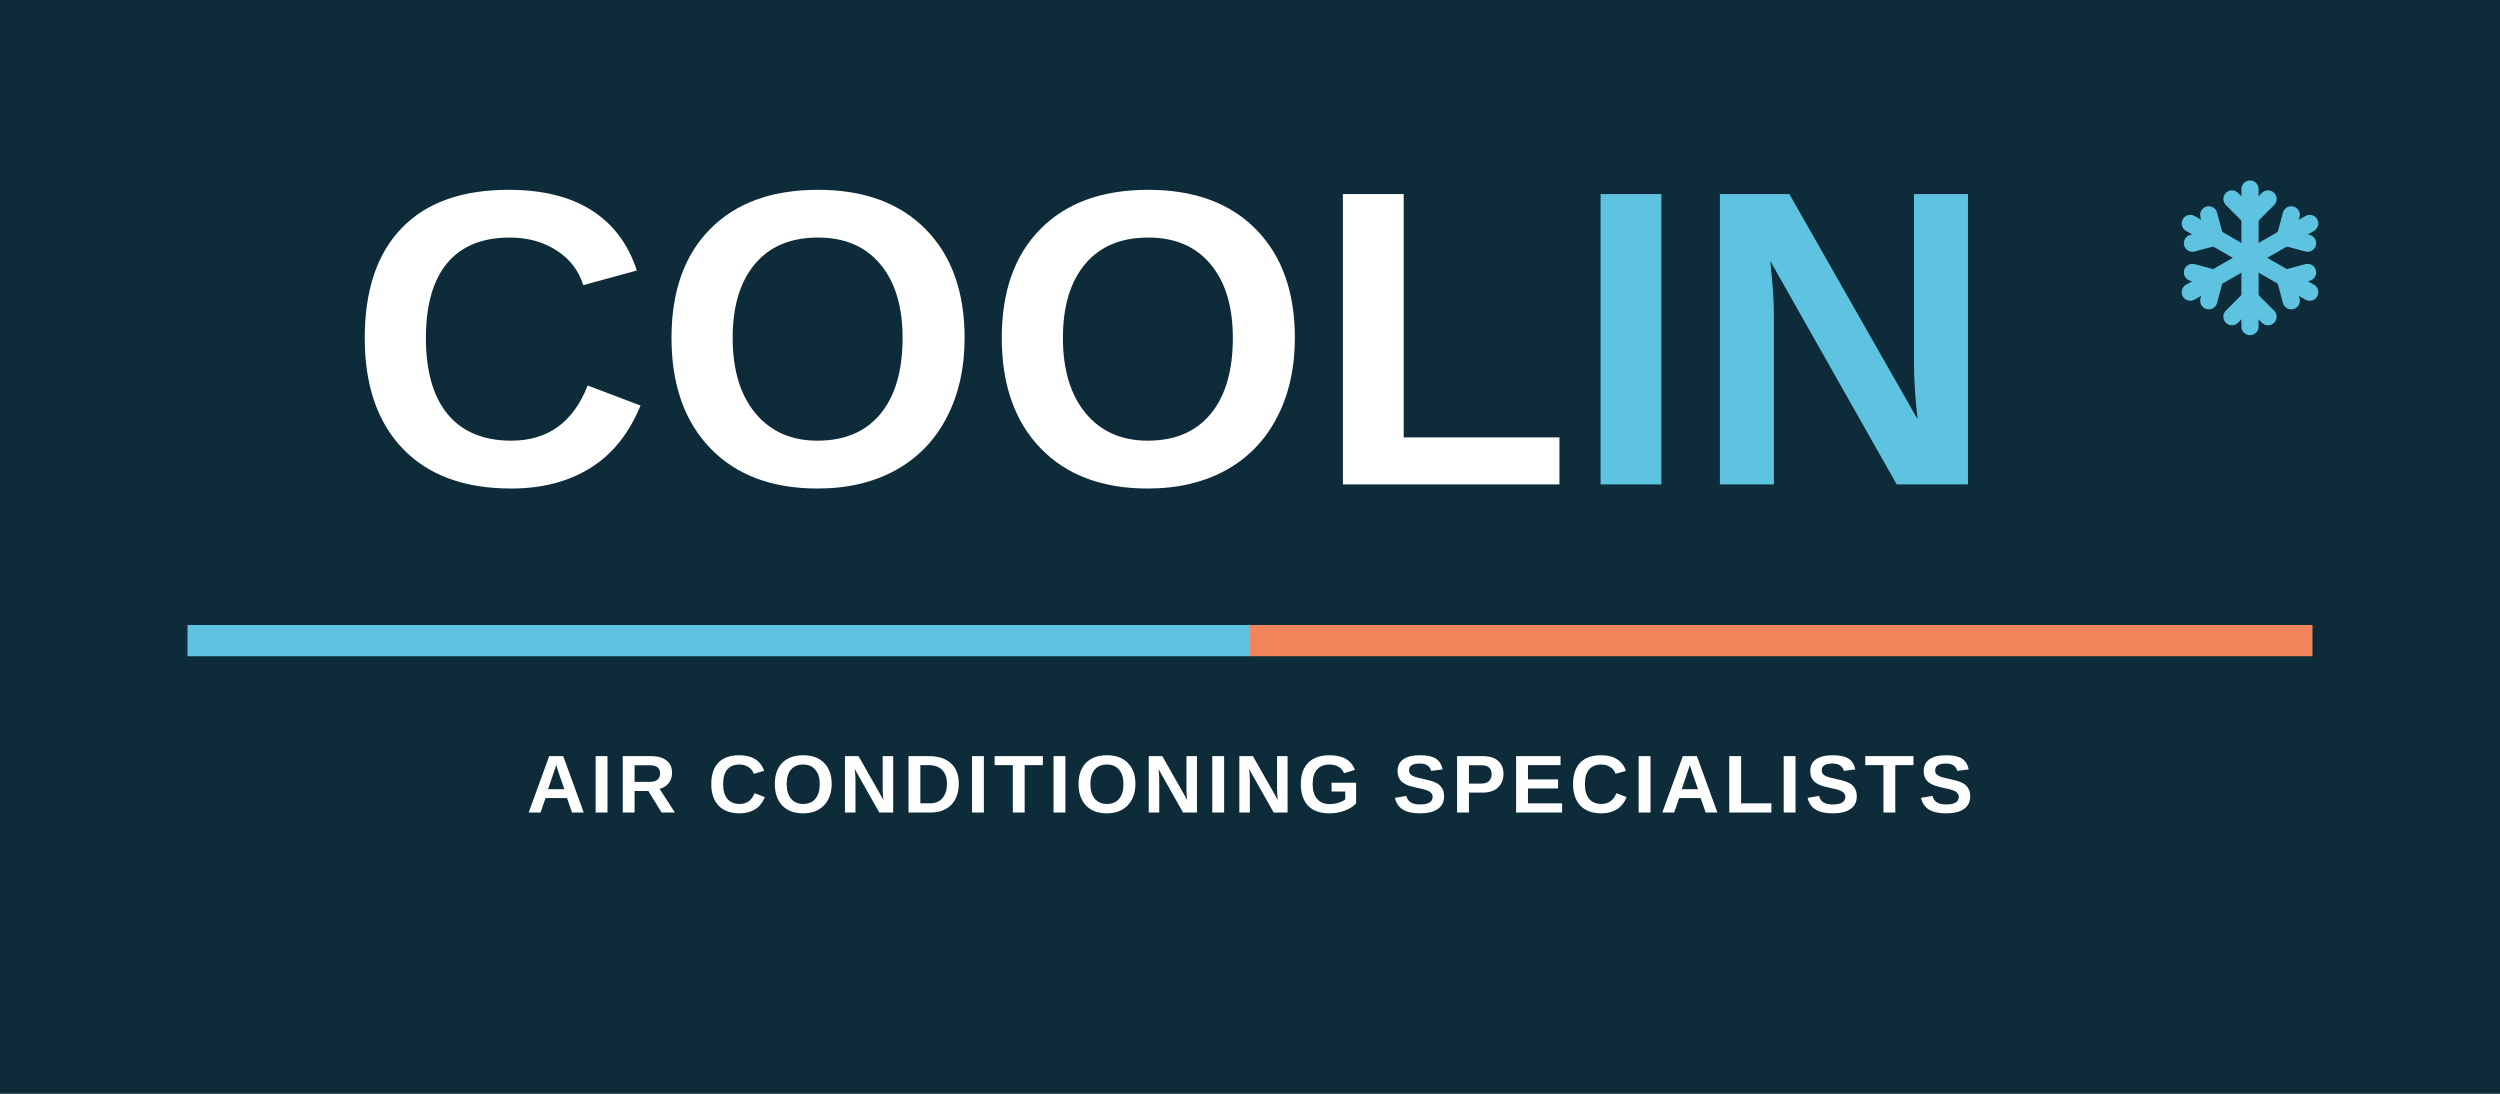
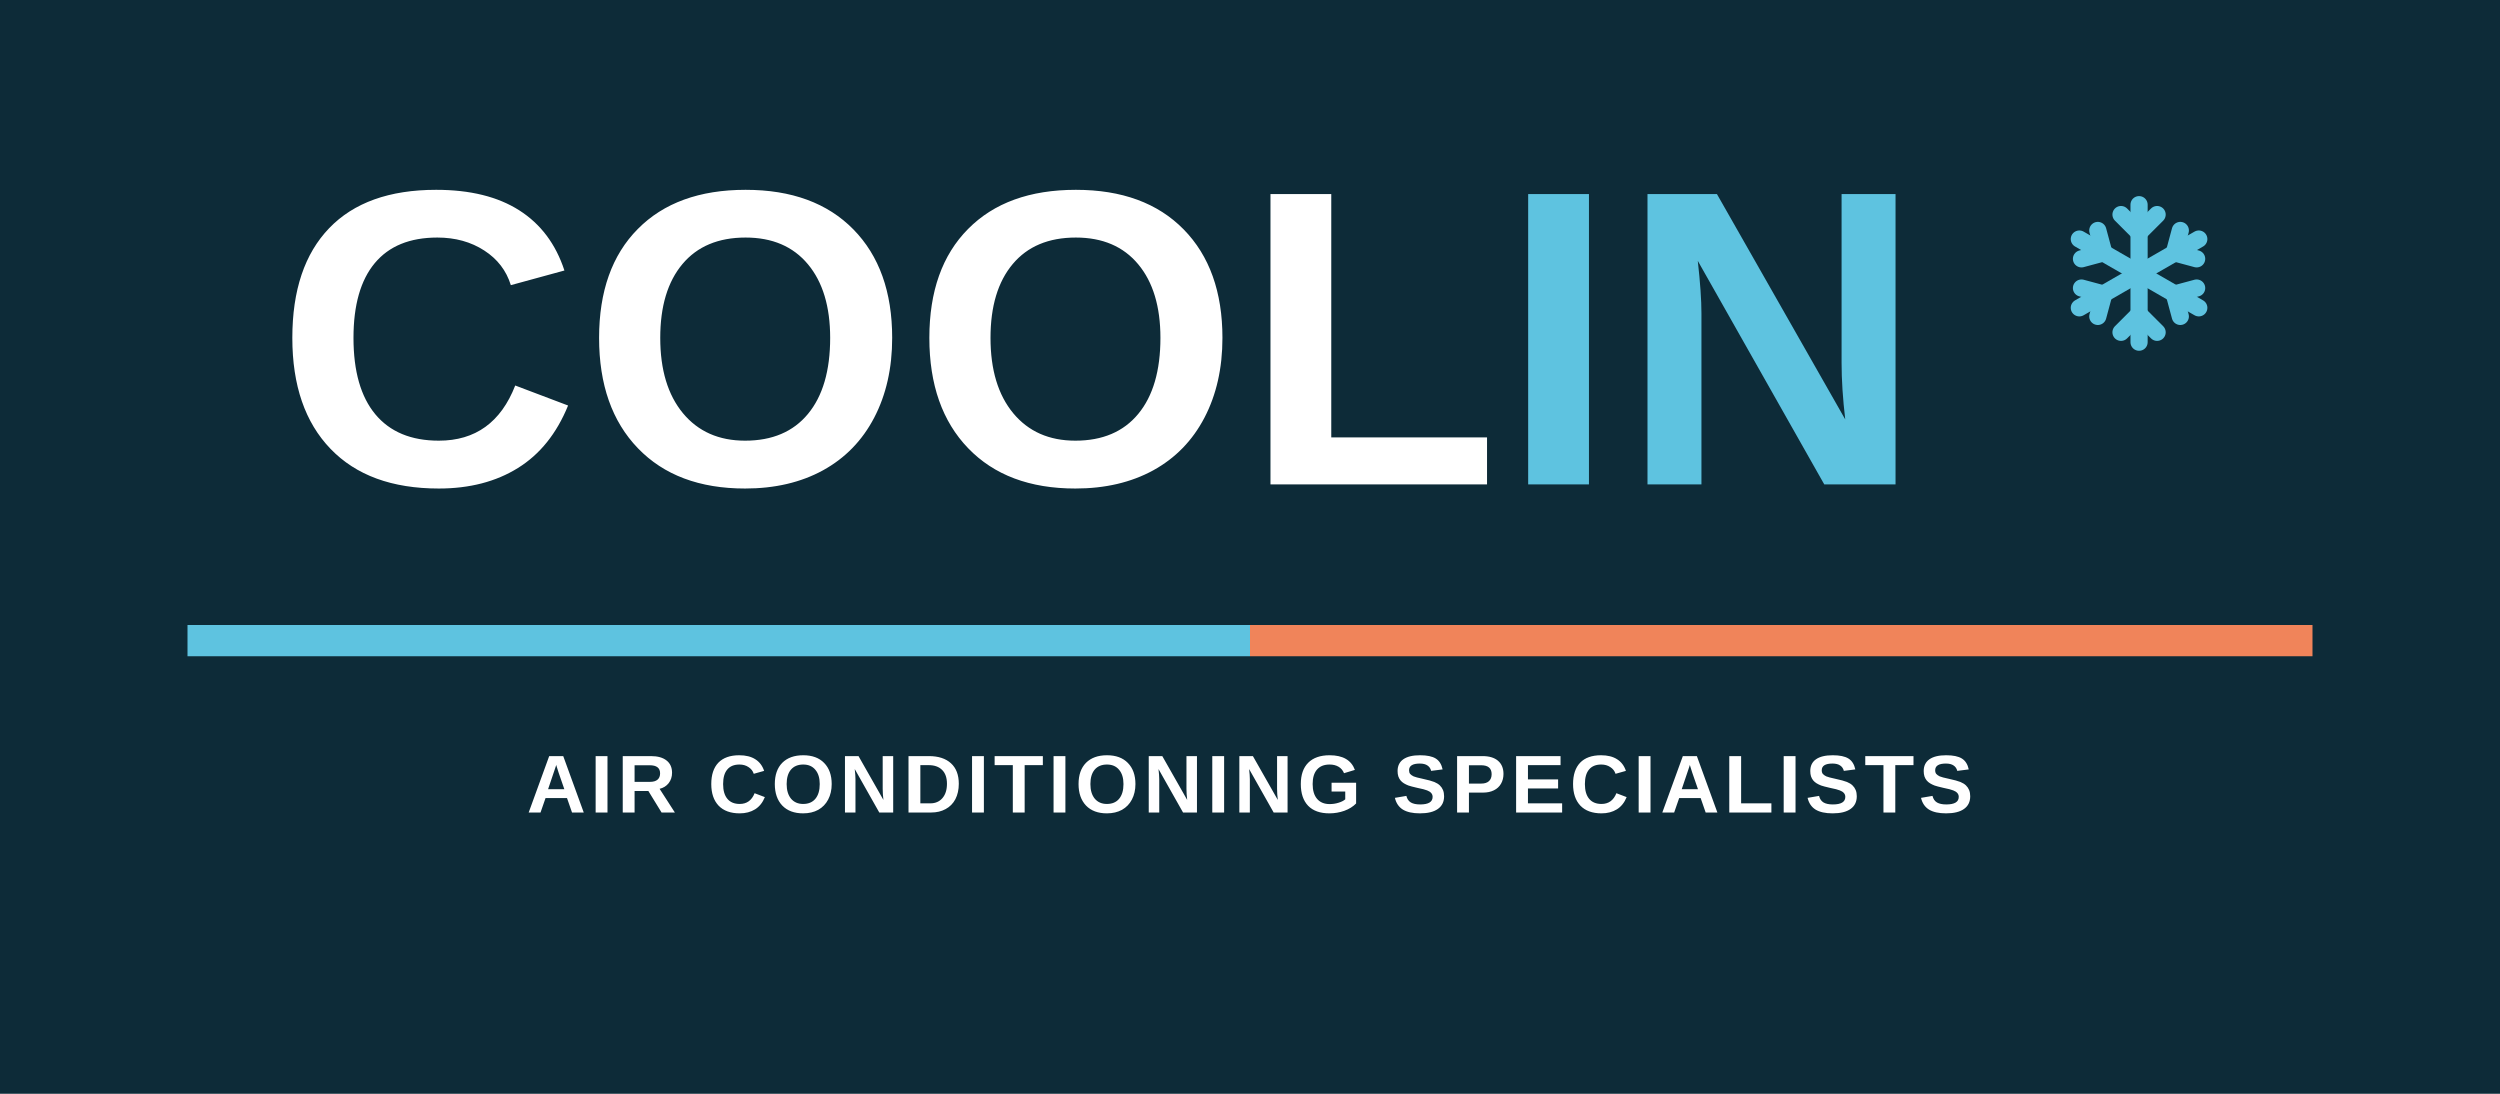
<svg xmlns="http://www.w3.org/2000/svg" width="320" height="140" viewBox="0 0 320 140">
  <rect width="320" height="140" fill="#0D2B38" />
-   <g>
-     <text x="150" y="62" text-anchor="middle" font-family="Archivo, 'Archivo Black', 'Helvetica Neue', Arial, sans-serif" font-size="54" font-weight="800" letter-spacing="0.27" fill="#FFFFFF">COOL<tspan fill="#5EC3E0">IN</tspan>
-     </text>
-     <g transform="translate(288 33) scale(0.55)">
-       <g stroke="#5EC3E0" stroke-width="4" stroke-linecap="round" fill="none">
-         <path d="M0-16V16" />
-         <path d="M-13.9-8L13.9 8" />
-         <path d="M13.9-8L-13.9 8" />
-         <path d="M0-9.5l-4.2-4.2M0-9.5l4.2-4.2M0 9.5l-4.2 4.2M0 9.5l4.2 4.2" />
-         <path d="M8.2 4.8l5.2-1.4M8.2 4.8l1.4 5.2M-8.2-4.8l-5.2 1.4M-8.2-4.8l-1.4-5.2" />
-         <path d="M8.2-4.8l5.2 1.4M8.2-4.8l1.4-5.2M-8.2 4.8l-5.2-1.4M-8.2 4.8l-1.4 5.2" />
-       </g>
+   <text x="35.2" y="62" font-family="Archivo, 'Archivo Black', 'Helvetica Neue', Arial, sans-serif" font-size="54" font-weight="800" letter-spacing="0.27" textLength="223.6" lengthAdjust="spacingAndGlyphs" fill="#FFFFFF">COOL<tspan fill="#5EC3E0">IN</tspan>
+   </text>
+   <g transform="translate(273.8 35) scale(0.55)">
+     <g stroke="#5EC3E0" stroke-width="4" stroke-linecap="round" fill="none">
+       <path d="M0-16V16" />
+       <path d="M-13.9-8L13.9 8" />
+       <path d="M13.9-8L-13.9 8" />
+       <path d="M0-9.5l-4.2-4.2M0-9.5l4.2-4.2M0 9.5l-4.2 4.2M0 9.5l4.2 4.2" />
+       <path d="M8.2 4.8l5.2-1.4M8.2 4.8l1.4 5.2M-8.2-4.8l-5.2 1.4M-8.2-4.8l-1.4-5.2" />
+       <path d="M8.2-4.8l5.2 1.4M8.2-4.8l1.4-5.2M-8.2 4.8l-5.2-1.4M-8.2 4.8l-1.4 5.2" />
    </g>
-     <rect x="24" y="80" width="136" height="4" fill="#5EC3E0" />
-     <rect x="160" y="80" width="136" height="4" fill="#F0845A" />
-     <text x="160" y="104" text-anchor="middle" font-family="Archivo, 'Archivo Black', 'Helvetica Neue', Arial, sans-serif" font-size="10.5" font-weight="700" letter-spacing="0.55" fill="#FFFFFF">AIR CONDITIONING SPECIALISTS</text>
  </g>
+   <rect x="24" y="80" width="136" height="4" fill="#5EC3E0" />
+   <rect x="160" y="80" width="136" height="4" fill="#F0845A" />
+   <text x="160" y="104" text-anchor="middle" font-family="Archivo, 'Archivo Black', 'Helvetica Neue', Arial, sans-serif" font-size="10.5" font-weight="700" letter-spacing="0.55" textLength="189" lengthAdjust="spacingAndGlyphs" fill="#FFFFFF">AIR CONDITIONING SPECIALISTS</text>
</svg>
